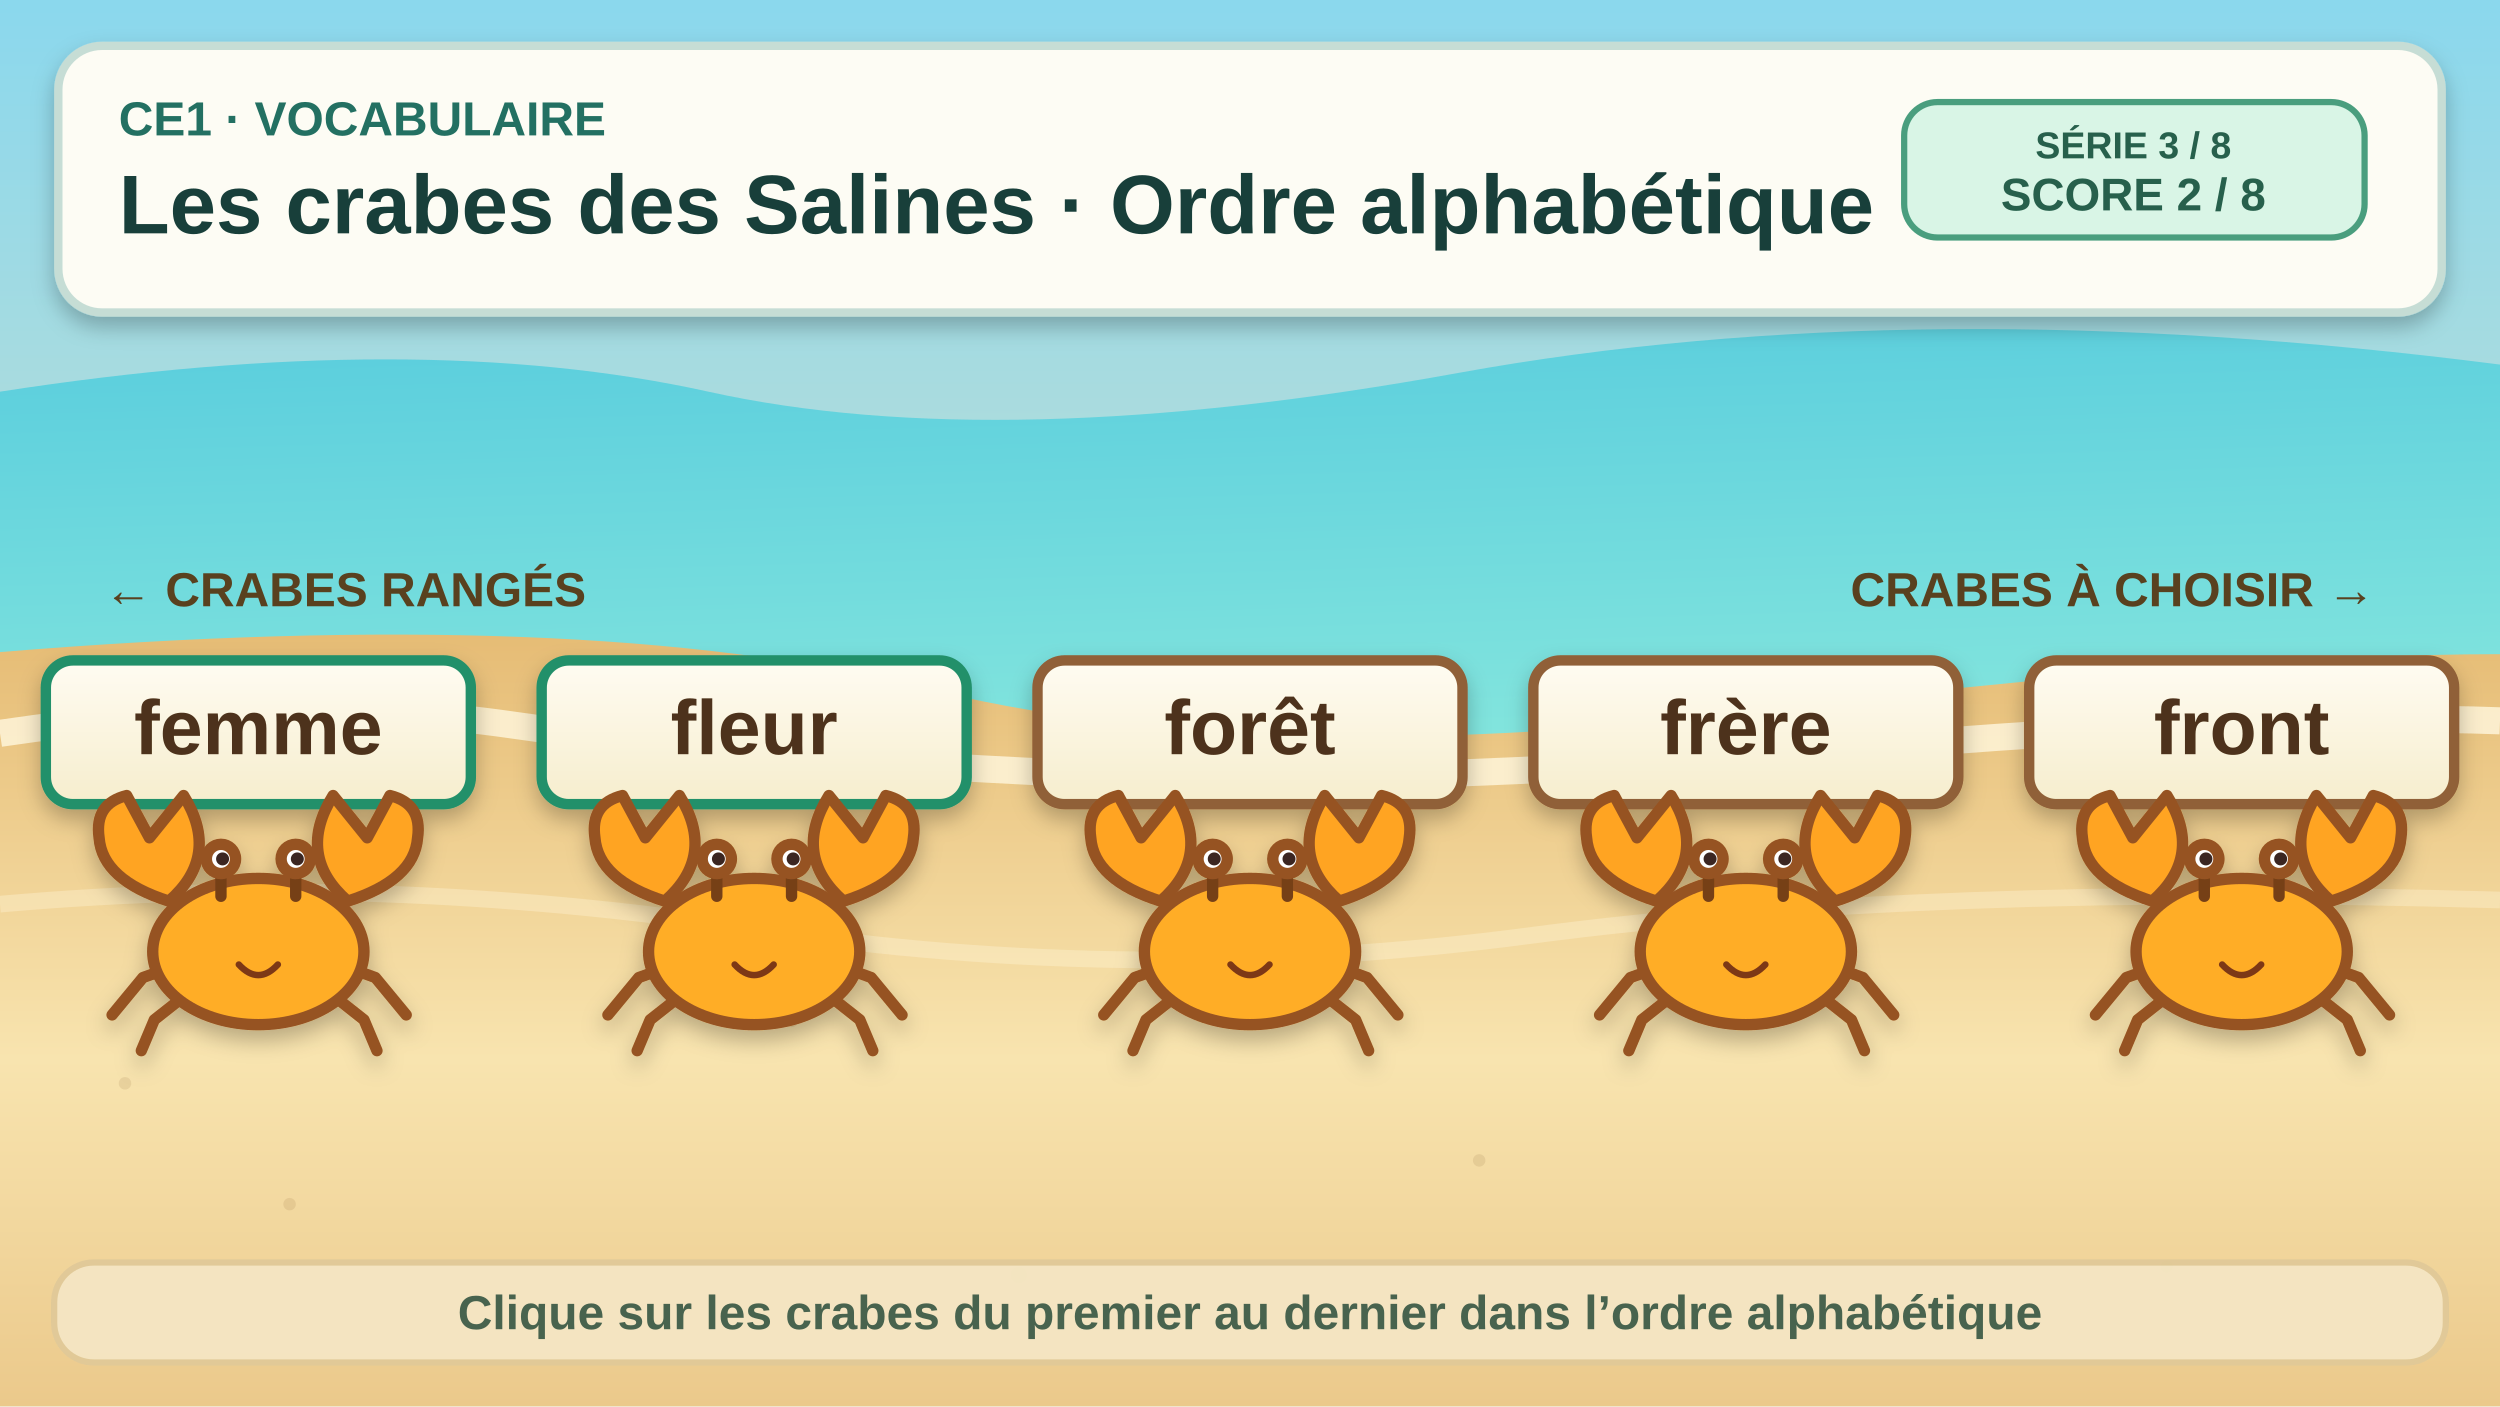
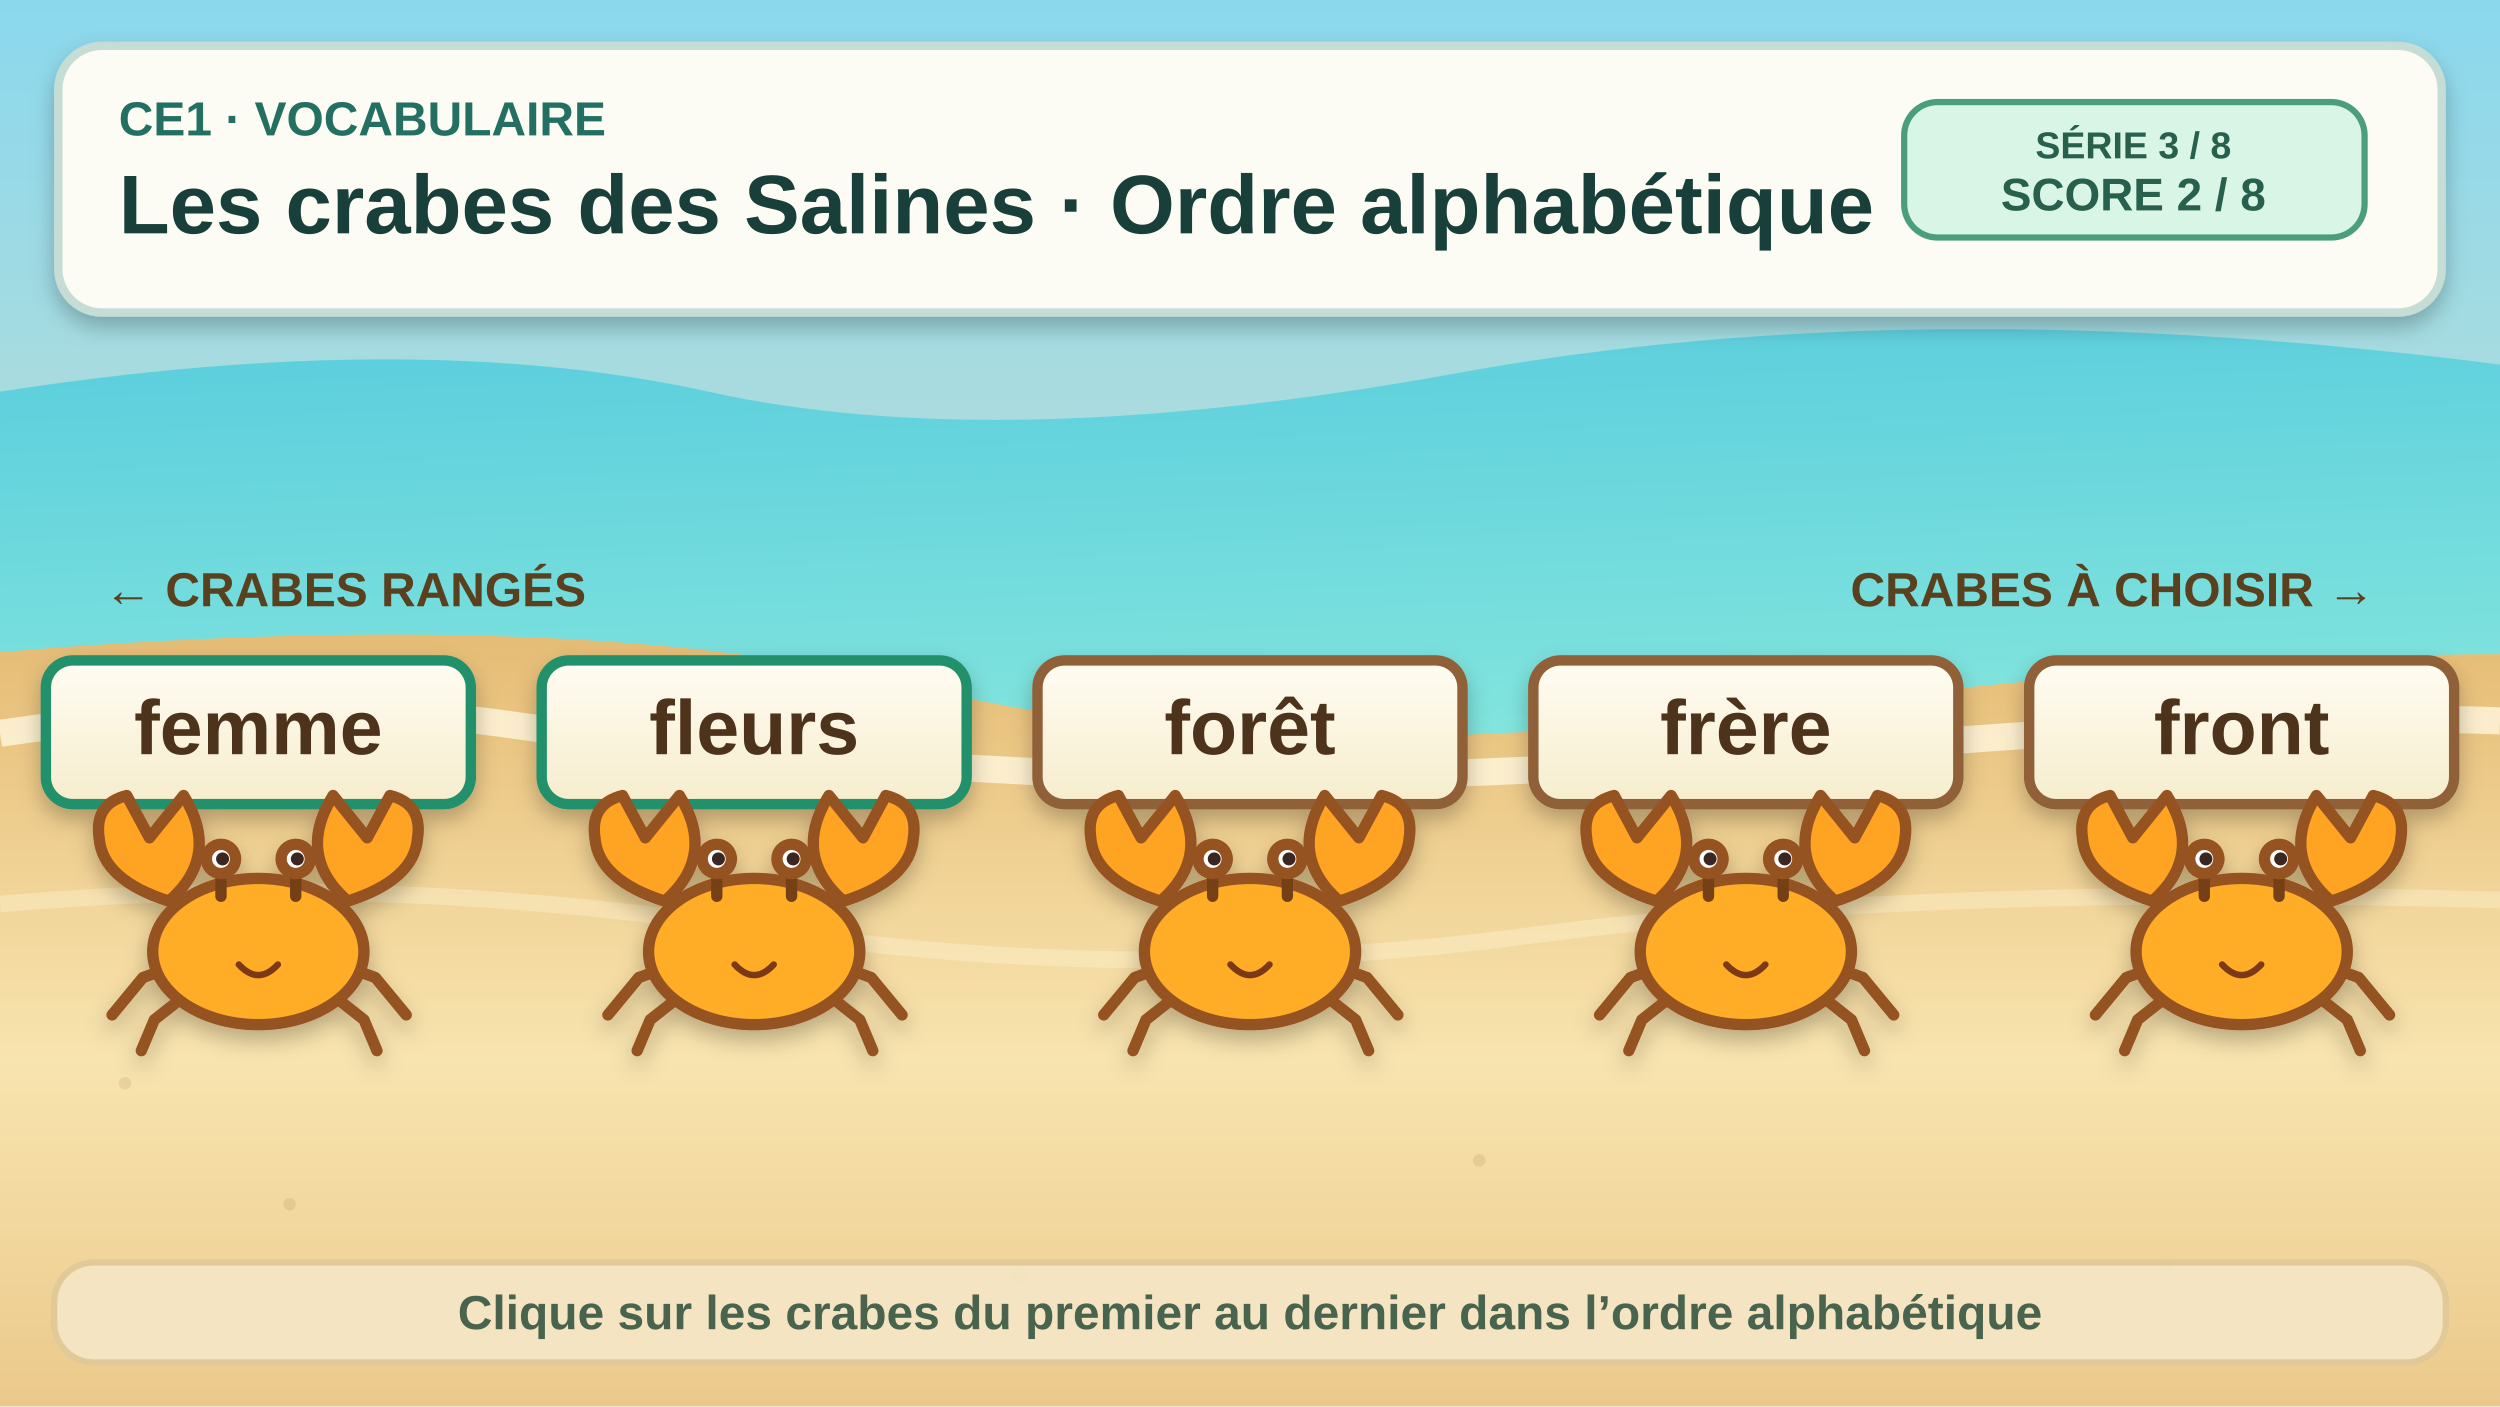
<svg xmlns="http://www.w3.org/2000/svg" viewBox="0 0 1200 675" role="img" aria-labelledby="title desc">
  <defs>
    <linearGradient id="sea" x2=".1" y2="1">
      <stop stop-color="#59cddd" />
      <stop offset=".65" stop-color="#83e5dd" />
      <stop offset="1" stop-color="#c2ebd5" />
    </linearGradient>
    <linearGradient id="sand" x2="0" y2="1">
      <stop stop-color="#e6bc75" />
      <stop offset=".55" stop-color="#f8e4af" />
      <stop offset="1" stop-color="#ebc98b" />
    </linearGradient>
    <linearGradient id="sky" x2="0" y2="1">
      <stop stop-color="#8bd8ed" />
      <stop offset="1" stop-color="#f4e4bb" />
    </linearGradient>
    <linearGradient id="sign" x2="0" y2="1">
      <stop stop-color="#fffcf2" />
      <stop offset="1" stop-color="#f6edcd" />
    </linearGradient>
    <filter id="shade" x="-20%" y="-20%" width="140%" height="160%">
      <feDropShadow dx="0" dy="5" stdDeviation="5" flood-opacity=".25" />
    </filter>
    <g id="crab" stroke="#965321" stroke-width="7" stroke-linecap="round" stroke-linejoin="round">
      <path d="M-35 86l-36 13-19 23M-26 95l-38 30-8 19M36 86l36 13 19 23M27 95l38 30 8 19" fill="none" />
      <path d="M-55 52Q-96 39-98 13Q-101-8-81-13L-67 13L-46-13Q-23 24-55 52Z" fill="#ffa424" />
      <path d="M55 52Q96 39 98 13Q101-8 81-13L67 13L46-13Q23 24 55 52Z" fill="#ffa424" />
      <ellipse cy="83" rx="65" ry="45" fill="#ffad28" />
      <path d="M-23 49V30M23 49V30" stroke="#764018" />
      <circle cx="-23" cy="26" r="9" fill="#fff" />
      <circle cx="23" cy="26" r="9" fill="#fff" />
      <circle cx="-22" cy="26" r="4" fill="#3b2720" stroke="none" />
      <circle cx="24" cy="26" r="4" fill="#3b2720" stroke="none" />
      <path d="M-12 91Q0 104 12 91" fill="none" stroke="#7d3812" stroke-width="4" />
    </g>
  </defs>
  <rect width="1200" height="675" fill="url(#sky)" />
  <path d="M0 188Q200 157 340 188T700 179T1200 175V493H0Z" fill="url(#sea)" />
  <path d="M0 313Q280 290 442 330T836 342T1200 314V675H0Z" fill="url(#sand)" />
  <path d="M0 352Q135 332 246 348T510 371T880 360T1200 346" fill="none" stroke="#fff7df" stroke-width="13" opacity=".8" />
  <path d="M0 434Q180 418 363 446T735 449T1200 432" fill="none" stroke="#fff6da" stroke-width="8" opacity=".35" />
  <g opacity=".13" fill="#855b32">
    <circle cx="60" cy="520" r="3" />
    <circle cx="139" cy="578" r="3" />
    <circle cx="380" cy="490" r="3" />
    <circle cx="489" cy="612" r="4" />
    <circle cx="710" cy="557" r="3" />
    <circle cx="1040" cy="608" r="3" />
    <circle cx="1120" cy="470" r="3" />
  </g>
  <rect x="28" y="22" width="1144" height="128" rx="21" fill="#fdfcf4" stroke="#c6ddd5" stroke-width="4" filter="url(#shade)" />
  <text x="57" y="65" font-family="Arial,sans-serif" font-size="23" font-weight="bold" fill="#237062">CE1 · VOCABULAIRE</text>
  <text x="57" y="112" font-family="Arial,sans-serif" font-size="40" font-weight="bold" fill="#183f3a">Les crabes des Salines · Ordre alphabétique</text>
  <rect x="914" y="49" width="221" height="65" rx="16" fill="#d9f5e6" stroke="#4a9e7e" stroke-width="3" />
  <text x="1024" y="76" font-family="Arial,sans-serif" font-size="18" fill="#27604c" text-anchor="middle" font-weight="bold">SÉRIE 3 / 8</text>
  <text x="1024" y="101" font-family="Arial,sans-serif" font-size="22" fill="#27604c" text-anchor="middle" font-weight="bold">SCORE 2 / 8</text>
  <text x="50" y="291" font-family="Arial,sans-serif" font-size="23" font-weight="bold" fill="#59411f">← CRABES RANGÉS</text>
  <text x="1140" y="291" font-family="Arial,sans-serif" font-size="23" font-weight="bold" fill="#59411f" text-anchor="end">CRABES À CHOISIR →</text>
  <g transform="translate(124 392)" filter="url(#shade)">
    <rect x="-102" y="-75" width="204" height="69" rx="13" fill="url(#sign)" stroke="#24906b" stroke-width="5" />
    <text y="-30" fill="#4e331a" text-anchor="middle" font-family="Arial,sans-serif" font-weight="bold" font-size="37">femme</text>
    <g transform="translate(0 0) scale(.78)">
      <use href="#crab" />
    </g>
  </g>
  <g transform="translate(362 392)" filter="url(#shade)">
    <rect x="-102" y="-75" width="204" height="69" rx="13" fill="url(#sign)" stroke="#24906b" stroke-width="5" />
-     <text y="-30" fill="#4e331a" text-anchor="middle" font-family="Arial,sans-serif" font-weight="bold" font-size="37">fleur</text>
+     <text y="-30" fill="#4e331a" text-anchor="middle" font-family="Arial,sans-serif" font-weight="bold" font-size="37">fleurs</text>
    <g transform="translate(0 0) scale(.78)">
      <use href="#crab" />
    </g>
  </g>
  <g transform="translate(600 392)" filter="url(#shade)">
    <rect x="-102" y="-75" width="204" height="69" rx="13" fill="url(#sign)" stroke="#906138" stroke-width="5" />
    <text y="-30" fill="#4e331a" text-anchor="middle" font-family="Arial,sans-serif" font-weight="bold" font-size="37">forêt</text>
    <g transform="translate(0 0) scale(.78)">
      <use href="#crab" />
    </g>
  </g>
  <g transform="translate(838 392)" filter="url(#shade)">
    <rect x="-102" y="-75" width="204" height="69" rx="13" fill="url(#sign)" stroke="#906138" stroke-width="5" />
    <text y="-30" fill="#4e331a" text-anchor="middle" font-family="Arial,sans-serif" font-weight="bold" font-size="37">frère</text>
    <g transform="translate(0 0) scale(.78)">
      <use href="#crab" />
    </g>
  </g>
  <g transform="translate(1076 392)" filter="url(#shade)">
    <rect x="-102" y="-75" width="204" height="69" rx="13" fill="url(#sign)" stroke="#906138" stroke-width="5" />
    <text y="-30" fill="#4e331a" text-anchor="middle" font-family="Arial,sans-serif" font-weight="bold" font-size="37">front</text>
    <g transform="translate(0 0) scale(.78)">
      <use href="#crab" />
    </g>
  </g>
  <rect x="26" y="606" width="1148" height="48" rx="19" fill="#f4e6c3" stroke="#e0c998" stroke-width="3" opacity=".94" />
  <text x="600" y="638" font-family="Arial,sans-serif" text-anchor="middle" font-size="23" font-weight="bold" fill="#48634e">Clique sur les crabes du premier au dernier dans l’ordre alphabétique</text>
</svg>
